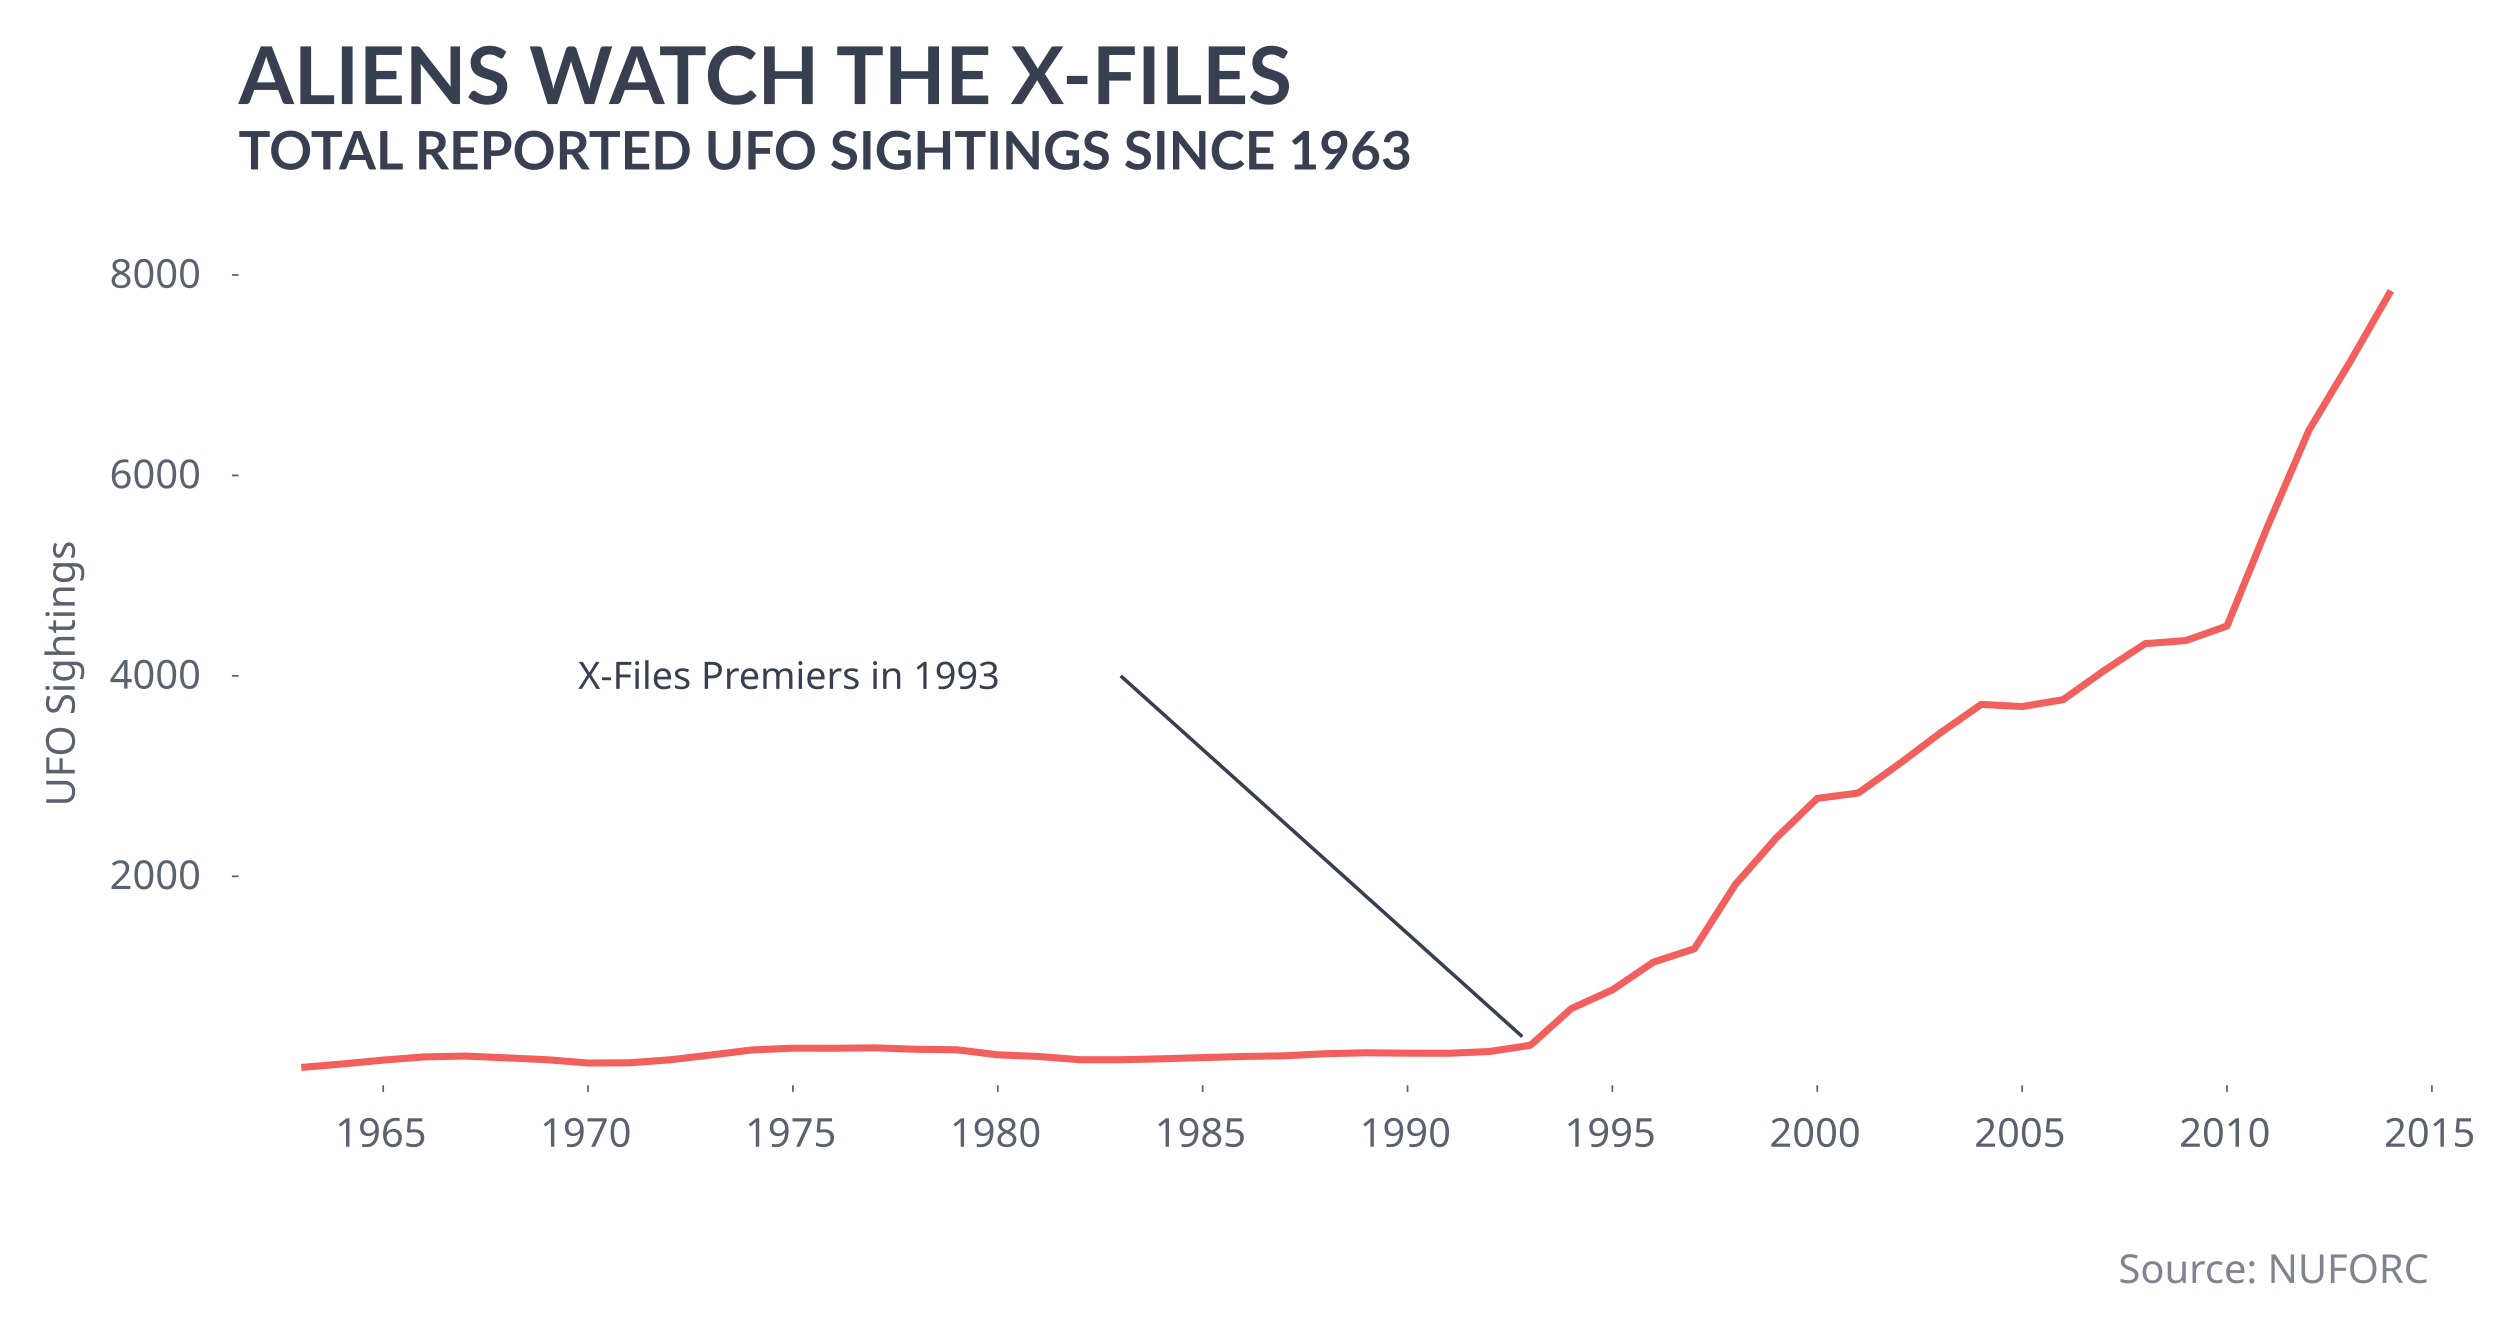
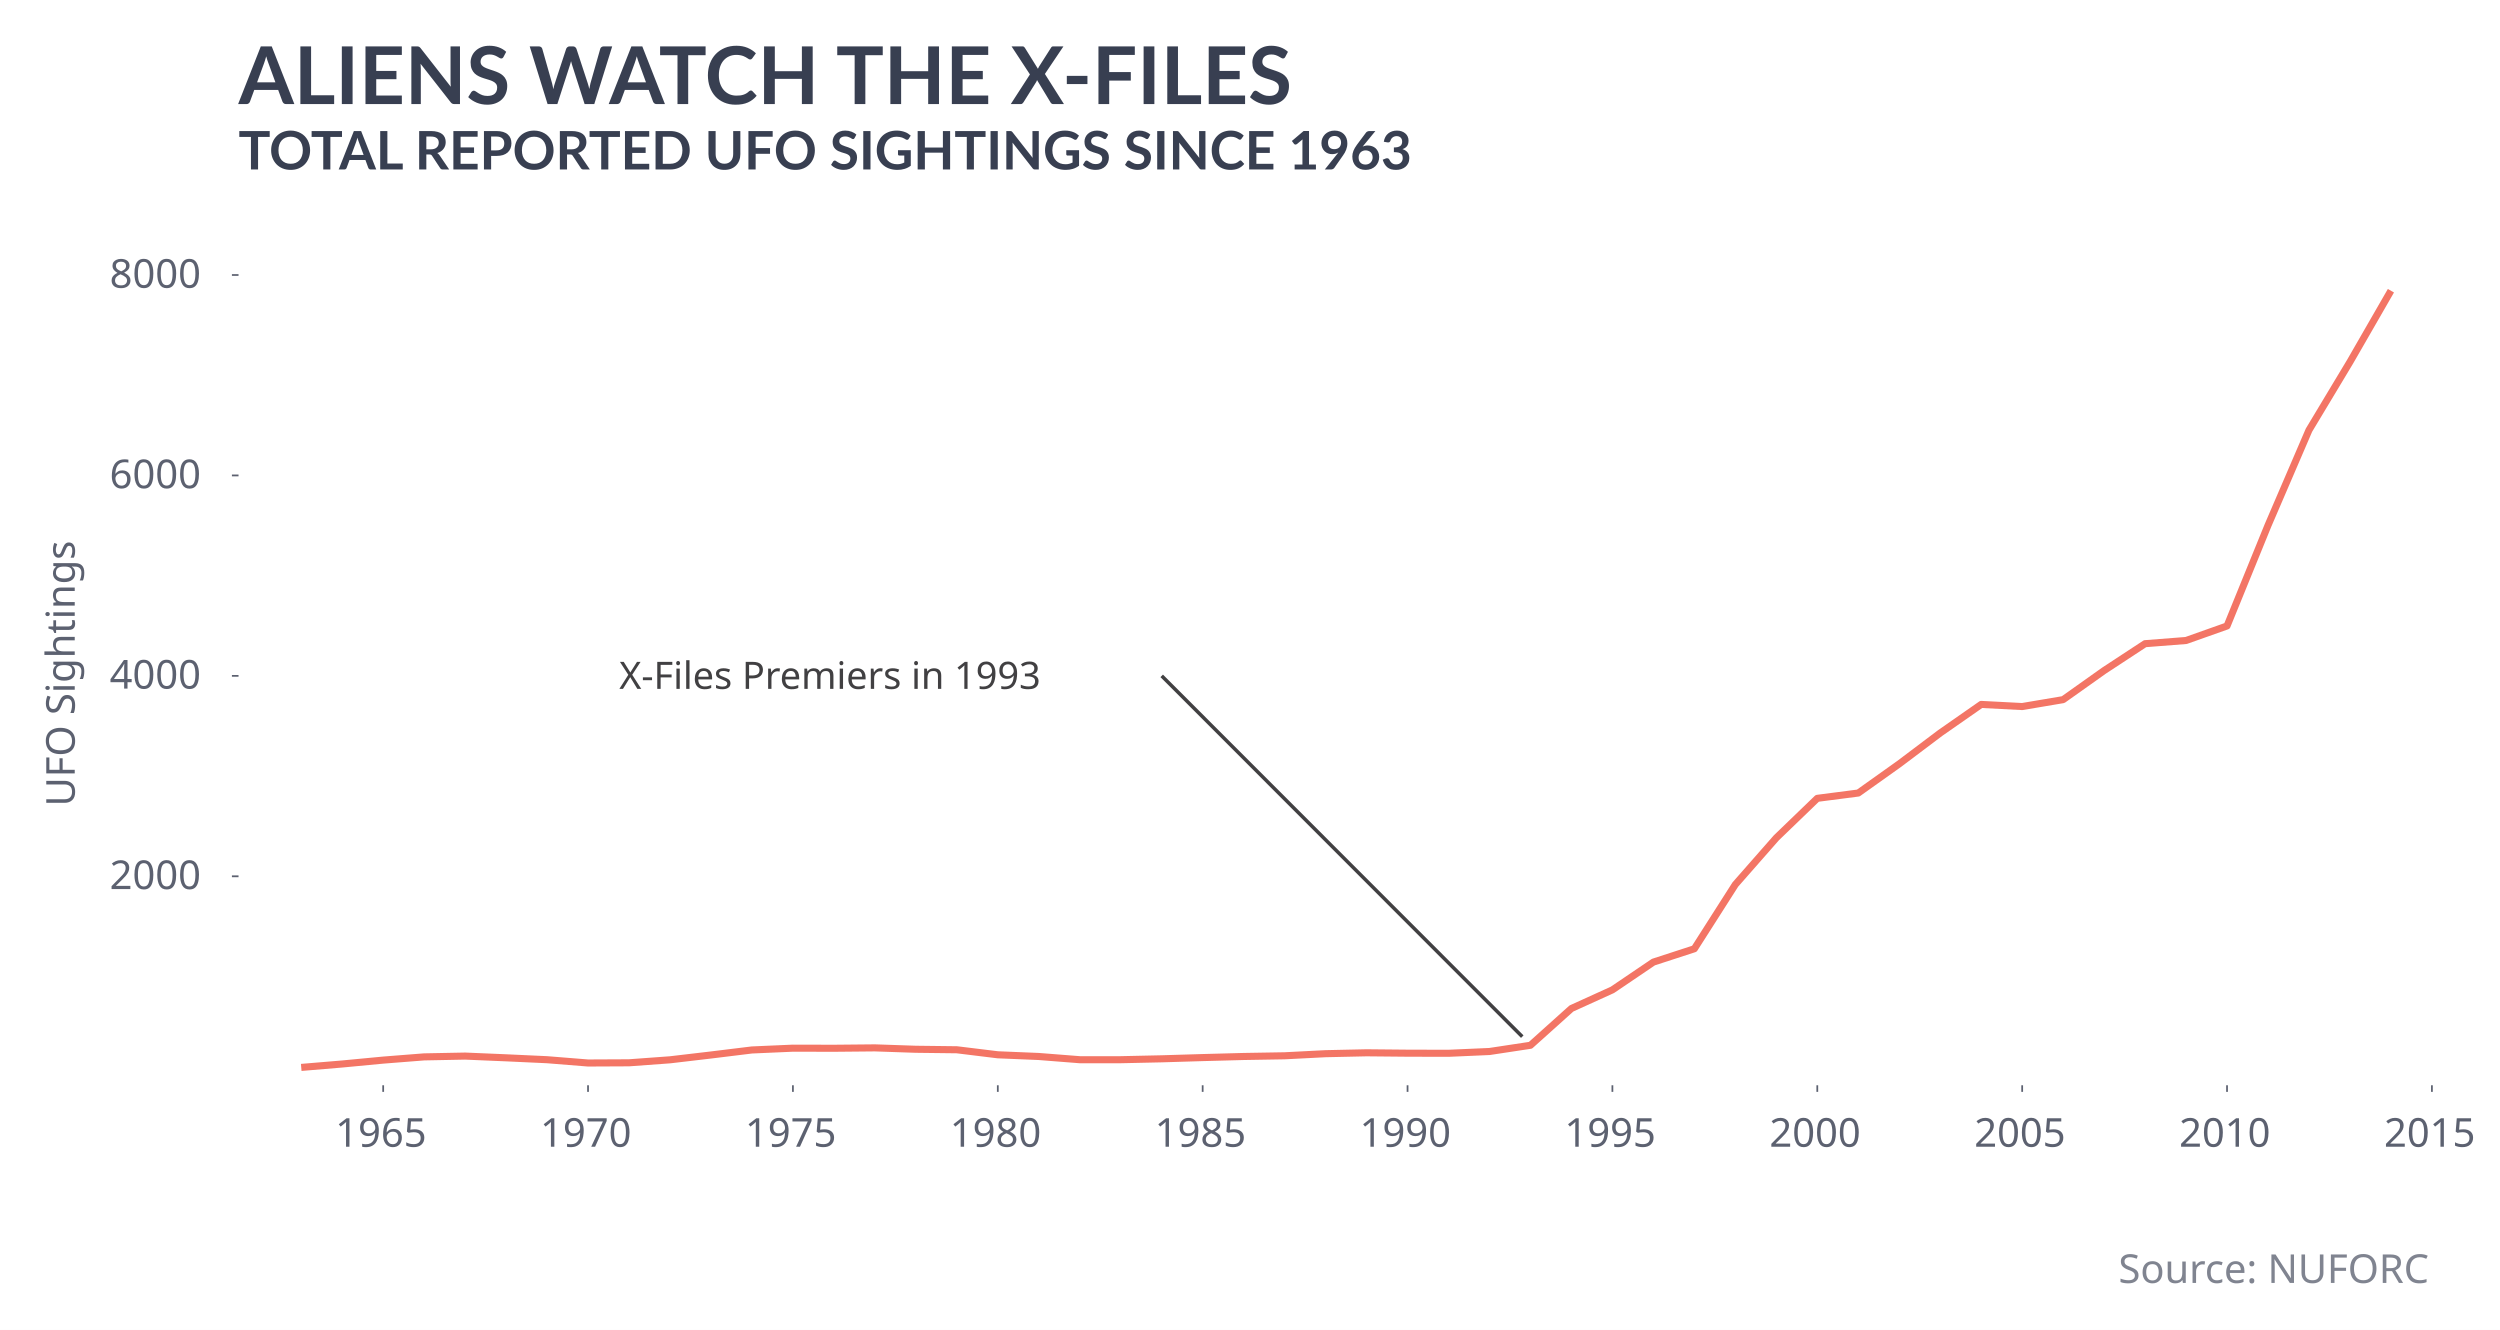
<svg xmlns="http://www.w3.org/2000/svg" viewBox="0 0 752.00 400.00">
  <defs>
    <style type="text/css">
    line, polyline, path, rect, circle {
      fill: none;
      stroke: #000000;
      stroke-linecap: round;
      stroke-linejoin: round;
      stroke-miterlimit: 10.00;
    }
  </style>
  </defs>
  <rect width="100%" height="100%" style="stroke: none; fill: #FFFFFF;" />
  <rect x="0.00" y="0.00" width="752.00" height="400.00" style="stroke-width: 0.00; stroke: #FFFFFF; fill: #FFFFFF;" />
  <defs>
    <clipPath id="cpNzEuNzQ3Nnw3MzguMDUyfDMyNi40NDV8NjUuMDg0Mw==">
      <rect x="71.75" y="65.08" width="666.30" height="261.36" />
    </clipPath>
  </defs>
  <rect x="71.75" y="65.08" width="666.30" height="261.36" style="stroke-width: 1.07; stroke: none;" clip-path="url(#cpNzEuNzQ3Nnw3MzguMDUyfDMyNi40NDV8NjUuMDg0Mw==)" />
-   <line x1="457.90" y1="311.82" x2="337.11" y2="203.30" style="stroke-width: 1.07; stroke: #383F51; stroke-linecap: butt;" clip-path="url(#cpNzEuNzQ3Nnw3MzguMDUyfDMyNi40NDV8NjUuMDg0Mw==)" />
+   <line x1="457.90" y1="311.82" x2="349.44" y2="203.30" style="stroke-width: 1.07; stroke: #414042; stroke-linecap: butt;" clip-path="url(#cpNzEuNzQ3Nnw3MzguMDUyfDMyNi40NDV8NjUuMDg0Mw==)" />
  <g clip-path="url(#cpNzEuNzQ3Nnw3MzguMDUyfDMyNi40NDV8NjUuMDg0Mw==)">
-     <text x="173.93" y="207.22" style="font-size: 11.38px; fill: #383F51; font-family: Roboto Mono;" textLength="158.43px" lengthAdjust="spacingAndGlyphs">X-Files Premiers in 1993</text>
+     <text x="186.26" y="207.22" style="font-size: 11.38px; fill: #414042; font-family: Roboto Mono;" textLength="158.43px" lengthAdjust="spacingAndGlyphs">X-Files Premiers in 1993</text>
  </g>
-   <polyline points="90.61,321.08 102.93,320.05 115.26,318.88 127.58,317.91 139.91,317.67 152.23,318.19 164.56,318.76 176.88,319.75 189.21,319.69 201.53,318.79 213.86,317.34 226.18,315.83 238.51,315.29 250.83,315.32 263.16,315.20 275.48,315.62 287.81,315.77 300.14,317.28 312.46,317.79 324.79,318.76 337.11,318.76 349.44,318.49 361.76,318.12 374.09,317.79 386.41,317.58 398.74,316.95 411.06,316.68 423.39,316.80 435.71,316.83 448.04,316.29 460.36,314.42 472.69,303.35 485.01,297.75 497.34,289.40 509.66,285.39 521.99,266.06 534.32,252.02 546.64,240.14 558.97,238.54 571.29,229.77 583.62,220.48 595.94,211.89 608.27,212.53 620.59,210.45 632.92,201.70 645.24,193.62 657.57,192.66 669.89,188.29 682.22,158.02 694.54,129.38 706.87,108.86 719.19,87.45 " style="stroke-width: 2.13; stroke: #F25F5C; stroke-linecap: butt;" clip-path="url(#cpNzEuNzQ3Nnw3MzguMDUyfDMyNi40NDV8NjUuMDg0Mw==)" />
+   <polyline points="90.61,321.08 102.93,320.05 115.26,318.88 127.58,317.91 139.91,317.67 152.23,318.19 164.56,318.76 176.88,319.75 189.21,319.69 201.53,318.79 213.86,317.34 226.18,315.83 238.51,315.29 250.83,315.32 263.16,315.20 275.48,315.62 287.81,315.77 300.14,317.28 312.46,317.79 324.79,318.76 337.11,318.76 349.44,318.49 361.76,318.12 374.09,317.79 386.41,317.58 398.74,316.95 411.06,316.68 423.39,316.80 435.71,316.83 448.04,316.29 460.36,314.42 472.69,303.35 485.01,297.75 497.34,289.40 509.66,285.39 521.99,266.06 534.32,252.02 546.64,240.14 558.97,238.54 571.29,229.77 583.62,220.48 595.94,211.89 608.27,212.53 620.59,210.45 632.92,201.70 645.24,193.62 657.57,192.66 669.89,188.29 682.22,158.02 694.54,129.38 706.87,108.86 719.19,87.45 " style="stroke-width: 2.13; stroke: #F37565; stroke-linecap: butt;" clip-path="url(#cpNzEuNzQ3Nnw3MzguMDUyfDMyNi40NDV8NjUuMDg0Mw==)" />
  <defs>
    <clipPath id="cpMHw3NTJ8NDAwfDA=">
      <rect x="0.00" y="0.00" width="752.00" height="400.00" />
    </clipPath>
  </defs>
  <g clip-path="url(#cpMHw3NTJ8NDAwfDA=)">
    <text x="32.98" y="267.43" style="font-size: 12.00px; fill: #5C6170; font-family: Roboto Mono Medium;" textLength="28.80px" lengthAdjust="spacingAndGlyphs">2000</text>
  </g>
  <g clip-path="url(#cpMHw3NTJ8NDAwfDA=)">
    <text x="32.98" y="207.14" style="font-size: 12.00px; fill: #5C6170; font-family: Roboto Mono Medium;" textLength="28.80px" lengthAdjust="spacingAndGlyphs">4000</text>
  </g>
  <g clip-path="url(#cpMHw3NTJ8NDAwfDA=)">
    <text x="32.98" y="146.85" style="font-size: 12.00px; fill: #5C6170; font-family: Roboto Mono Medium;" textLength="28.80px" lengthAdjust="spacingAndGlyphs">6000</text>
  </g>
  <g clip-path="url(#cpMHw3NTJ8NDAwfDA=)">
    <text x="32.98" y="86.56" style="font-size: 12.00px; fill: #5C6170; font-family: Roboto Mono Medium;" textLength="28.80px" lengthAdjust="spacingAndGlyphs">8000</text>
  </g>
  <polyline points="69.76,263.59 71.75,263.59 " style="stroke-width: 0.53; stroke: #5C6170; stroke-linecap: butt;" clip-path="url(#cpMHw3NTJ8NDAwfDA=)" />
  <polyline points="69.76,203.30 71.75,203.30 " style="stroke-width: 0.53; stroke: #5C6170; stroke-linecap: butt;" clip-path="url(#cpMHw3NTJ8NDAwfDA=)" />
  <polyline points="69.76,143.01 71.75,143.01 " style="stroke-width: 0.53; stroke: #5C6170; stroke-linecap: butt;" clip-path="url(#cpMHw3NTJ8NDAwfDA=)" />
  <polyline points="69.76,82.72 71.75,82.72 " style="stroke-width: 0.53; stroke: #5C6170; stroke-linecap: butt;" clip-path="url(#cpMHw3NTJ8NDAwfDA=)" />
  <polyline points="115.26,328.44 115.26,326.44 " style="stroke-width: 0.53; stroke: #5C6170; stroke-linecap: butt;" clip-path="url(#cpMHw3NTJ8NDAwfDA=)" />
  <polyline points="176.88,328.44 176.88,326.44 " style="stroke-width: 0.53; stroke: #5C6170; stroke-linecap: butt;" clip-path="url(#cpMHw3NTJ8NDAwfDA=)" />
  <polyline points="238.51,328.44 238.51,326.44 " style="stroke-width: 0.53; stroke: #5C6170; stroke-linecap: butt;" clip-path="url(#cpMHw3NTJ8NDAwfDA=)" />
  <polyline points="300.14,328.44 300.14,326.44 " style="stroke-width: 0.53; stroke: #5C6170; stroke-linecap: butt;" clip-path="url(#cpMHw3NTJ8NDAwfDA=)" />
  <polyline points="361.76,328.44 361.76,326.44 " style="stroke-width: 0.53; stroke: #5C6170; stroke-linecap: butt;" clip-path="url(#cpMHw3NTJ8NDAwfDA=)" />
  <polyline points="423.39,328.44 423.39,326.44 " style="stroke-width: 0.53; stroke: #5C6170; stroke-linecap: butt;" clip-path="url(#cpMHw3NTJ8NDAwfDA=)" />
  <polyline points="485.01,328.44 485.01,326.44 " style="stroke-width: 0.53; stroke: #5C6170; stroke-linecap: butt;" clip-path="url(#cpMHw3NTJ8NDAwfDA=)" />
  <polyline points="546.64,328.44 546.64,326.44 " style="stroke-width: 0.53; stroke: #5C6170; stroke-linecap: butt;" clip-path="url(#cpMHw3NTJ8NDAwfDA=)" />
  <polyline points="608.27,328.44 608.27,326.44 " style="stroke-width: 0.53; stroke: #5C6170; stroke-linecap: butt;" clip-path="url(#cpMHw3NTJ8NDAwfDA=)" />
  <polyline points="669.89,328.44 669.89,326.44 " style="stroke-width: 0.53; stroke: #5C6170; stroke-linecap: butt;" clip-path="url(#cpMHw3NTJ8NDAwfDA=)" />
  <polyline points="731.52,328.44 731.52,326.44 " style="stroke-width: 0.53; stroke: #5C6170; stroke-linecap: butt;" clip-path="url(#cpMHw3NTJ8NDAwfDA=)" />
  <g clip-path="url(#cpMHw3NTJ8NDAwfDA=)">
    <text x="100.85" y="344.94" style="font-size: 12.00px; fill: #5C6170; font-family: Roboto Mono Medium;" textLength="28.80px" lengthAdjust="spacingAndGlyphs">1965</text>
  </g>
  <g clip-path="url(#cpMHw3NTJ8NDAwfDA=)">
    <text x="162.48" y="344.94" style="font-size: 12.00px; fill: #5C6170; font-family: Roboto Mono Medium;" textLength="28.80px" lengthAdjust="spacingAndGlyphs">1970</text>
  </g>
  <g clip-path="url(#cpMHw3NTJ8NDAwfDA=)">
    <text x="224.11" y="344.94" style="font-size: 12.00px; fill: #5C6170; font-family: Roboto Mono Medium;" textLength="28.80px" lengthAdjust="spacingAndGlyphs">1975</text>
  </g>
  <g clip-path="url(#cpMHw3NTJ8NDAwfDA=)">
    <text x="285.73" y="344.94" style="font-size: 12.00px; fill: #5C6170; font-family: Roboto Mono Medium;" textLength="28.80px" lengthAdjust="spacingAndGlyphs">1980</text>
  </g>
  <g clip-path="url(#cpMHw3NTJ8NDAwfDA=)">
    <text x="347.36" y="344.94" style="font-size: 12.00px; fill: #5C6170; font-family: Roboto Mono Medium;" textLength="28.80px" lengthAdjust="spacingAndGlyphs">1985</text>
  </g>
  <g clip-path="url(#cpMHw3NTJ8NDAwfDA=)">
    <text x="408.99" y="344.94" style="font-size: 12.00px; fill: #5C6170; font-family: Roboto Mono Medium;" textLength="28.80px" lengthAdjust="spacingAndGlyphs">1990</text>
  </g>
  <g clip-path="url(#cpMHw3NTJ8NDAwfDA=)">
    <text x="470.61" y="344.94" style="font-size: 12.00px; fill: #5C6170; font-family: Roboto Mono Medium;" textLength="28.80px" lengthAdjust="spacingAndGlyphs">1995</text>
  </g>
  <g clip-path="url(#cpMHw3NTJ8NDAwfDA=)">
    <text x="532.24" y="344.94" style="font-size: 12.00px; fill: #5C6170; font-family: Roboto Mono Medium;" textLength="28.80px" lengthAdjust="spacingAndGlyphs">2000</text>
  </g>
  <g clip-path="url(#cpMHw3NTJ8NDAwfDA=)">
    <text x="593.86" y="344.94" style="font-size: 12.00px; fill: #5C6170; font-family: Roboto Mono Medium;" textLength="28.80px" lengthAdjust="spacingAndGlyphs">2005</text>
  </g>
  <g clip-path="url(#cpMHw3NTJ8NDAwfDA=)">
    <text x="655.49" y="344.94" style="font-size: 12.00px; fill: #5C6170; font-family: Roboto Mono Medium;" textLength="28.80px" lengthAdjust="spacingAndGlyphs">2010</text>
  </g>
  <g clip-path="url(#cpMHw3NTJ8NDAwfDA=)">
    <text x="717.12" y="344.94" style="font-size: 12.00px; fill: #5C6170; font-family: Roboto Mono Medium;" textLength="28.80px" lengthAdjust="spacingAndGlyphs">2015</text>
  </g>
  <g clip-path="url(#cpMHw3NTJ8NDAwfDA=)">
    <text transform="translate(22.48,242.57) rotate(-90)" style="font-size: 12.00px; fill: #5C6170; font-family: Roboto Mono Medium;" textLength="93.62px" lengthAdjust="spacingAndGlyphs">UFO Sightings</text>
  </g>
  <g clip-path="url(#cpMHw3NTJ8NDAwfDA=)">
    <text x="71.75" y="50.98" style="font-size: 16.00px; font-weight: bold; fill: #383F51; font-family: Lato;" textLength="350.65px" lengthAdjust="spacingAndGlyphs">TOTAL REPORTED UFO SIGHTINGS SINCE 1963</text>
  </g>
  <g clip-path="url(#cpMHw3NTJ8NDAwfDA=)">
    <text x="71.75" y="31.31" style="font-size: 24.00px; font-weight: bold; fill: #383F51; font-family: Lato;" textLength="317.43px" lengthAdjust="spacingAndGlyphs">ALIENS WATCH THE X-FILES</text>
  </g>
  <g clip-path="url(#cpMHw3NTJ8NDAwfDA=)">
    <text x="637.24" y="385.91" style="font-size: 12.00px; fill: #808490; font-family: Roboto Mono Medium;" textLength="100.82px" lengthAdjust="spacingAndGlyphs">Source: NUFORC</text>
  </g>
</svg>
